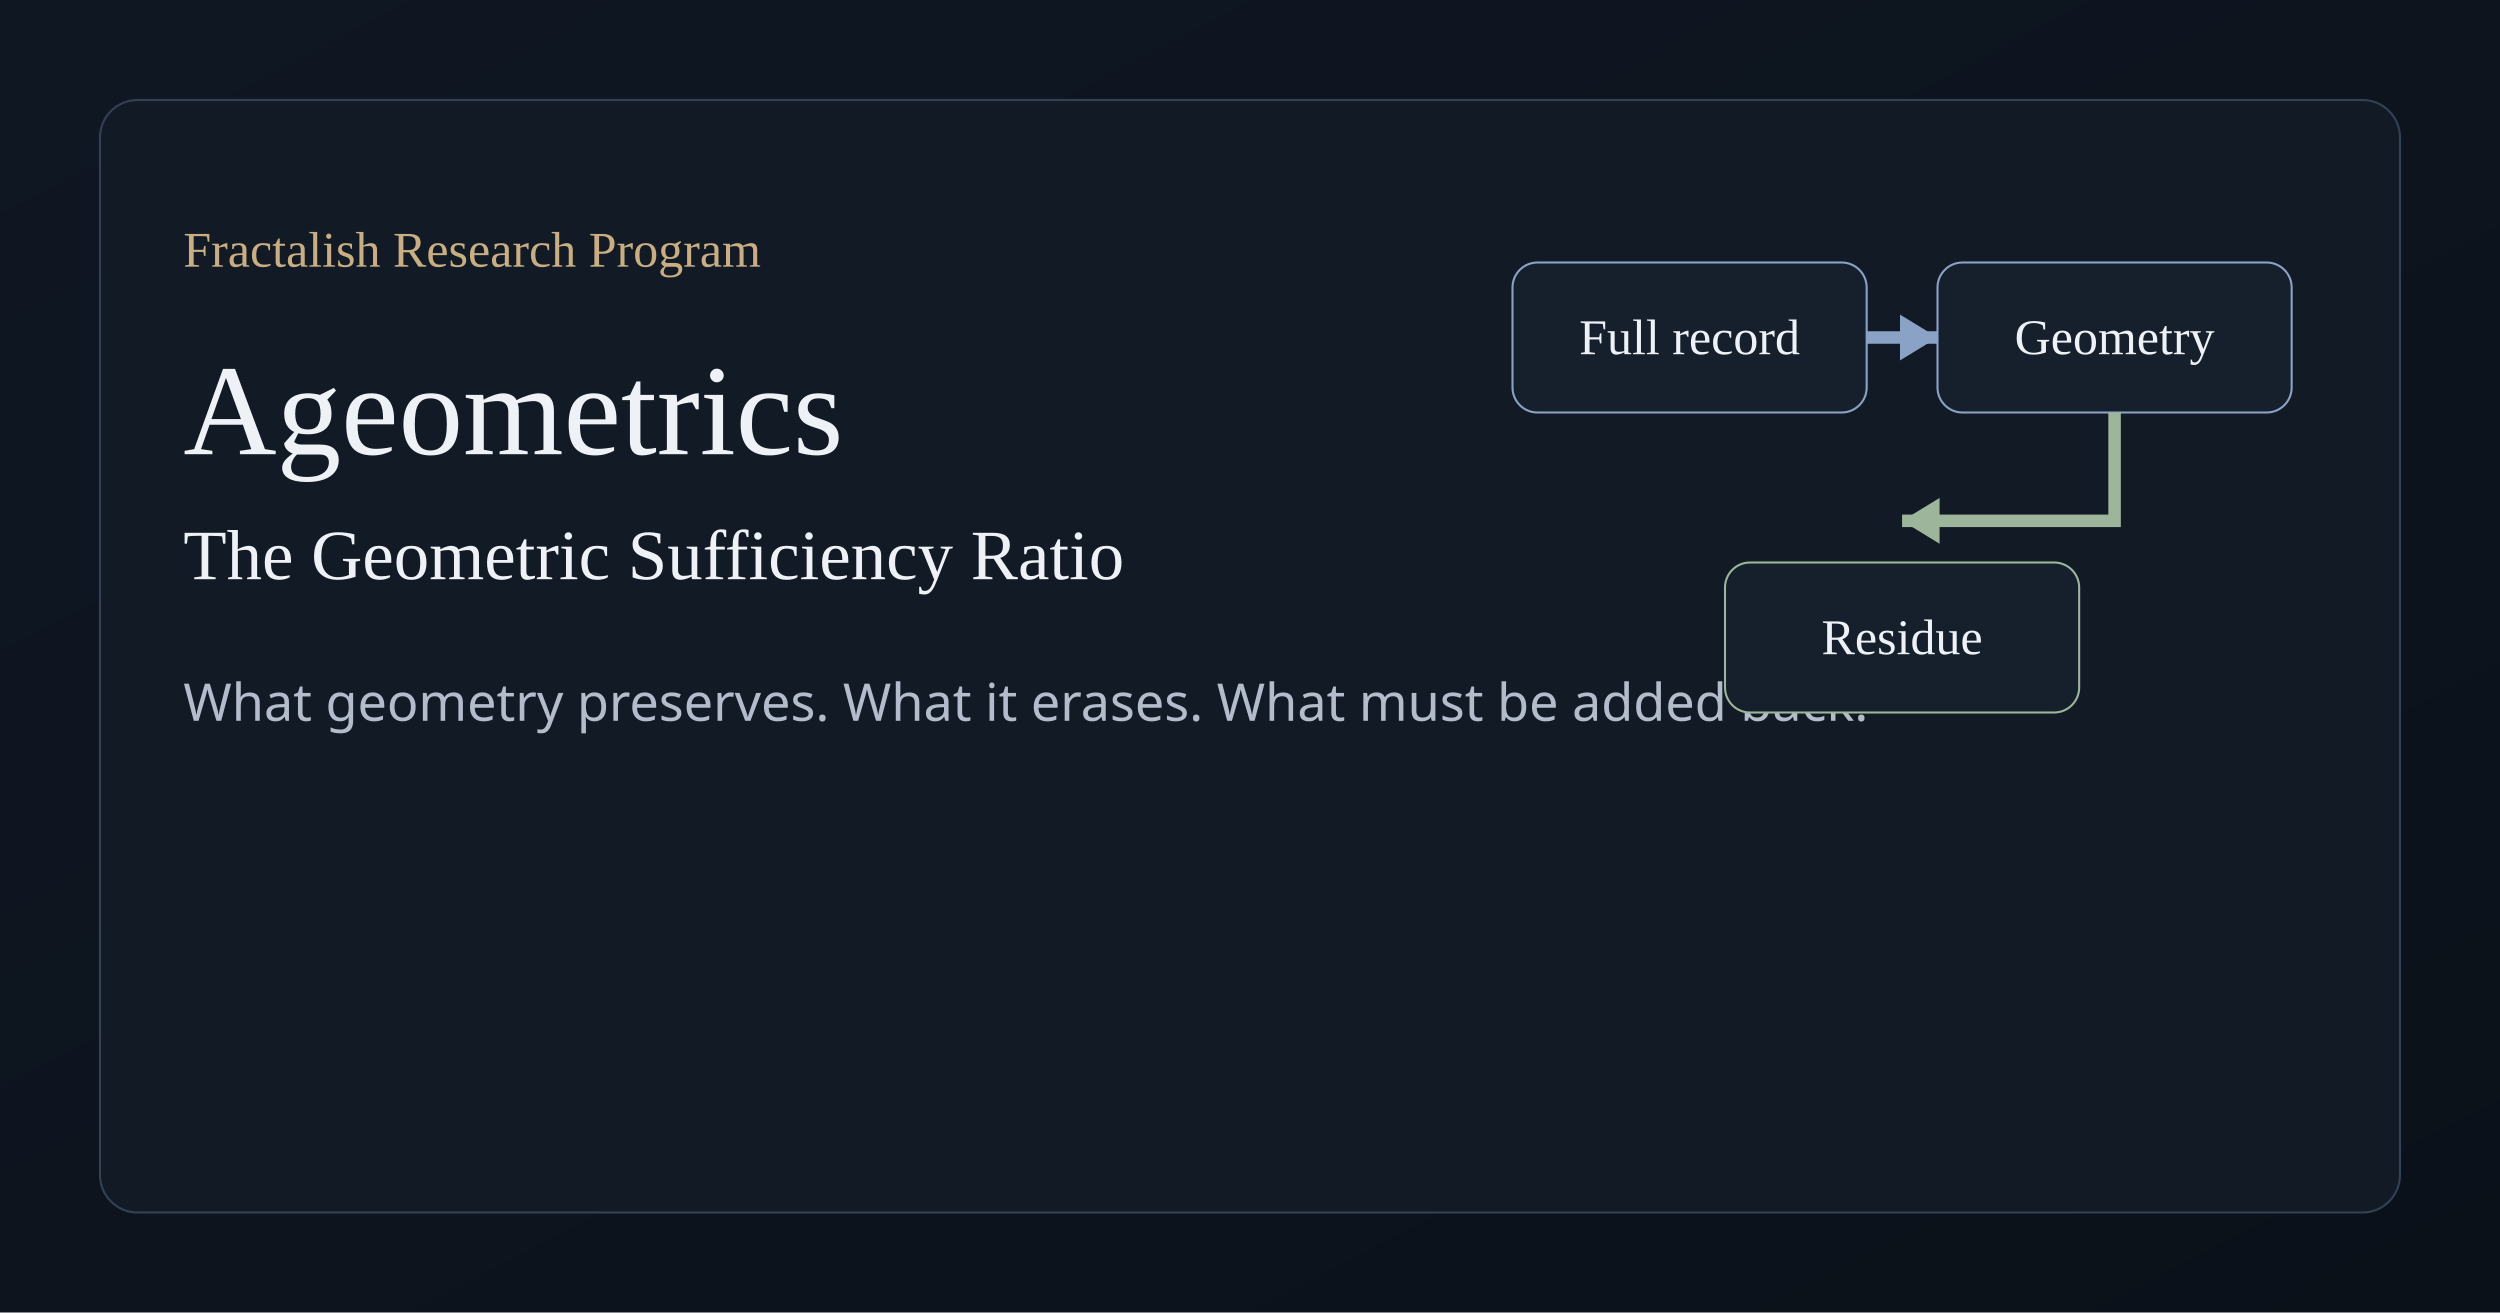
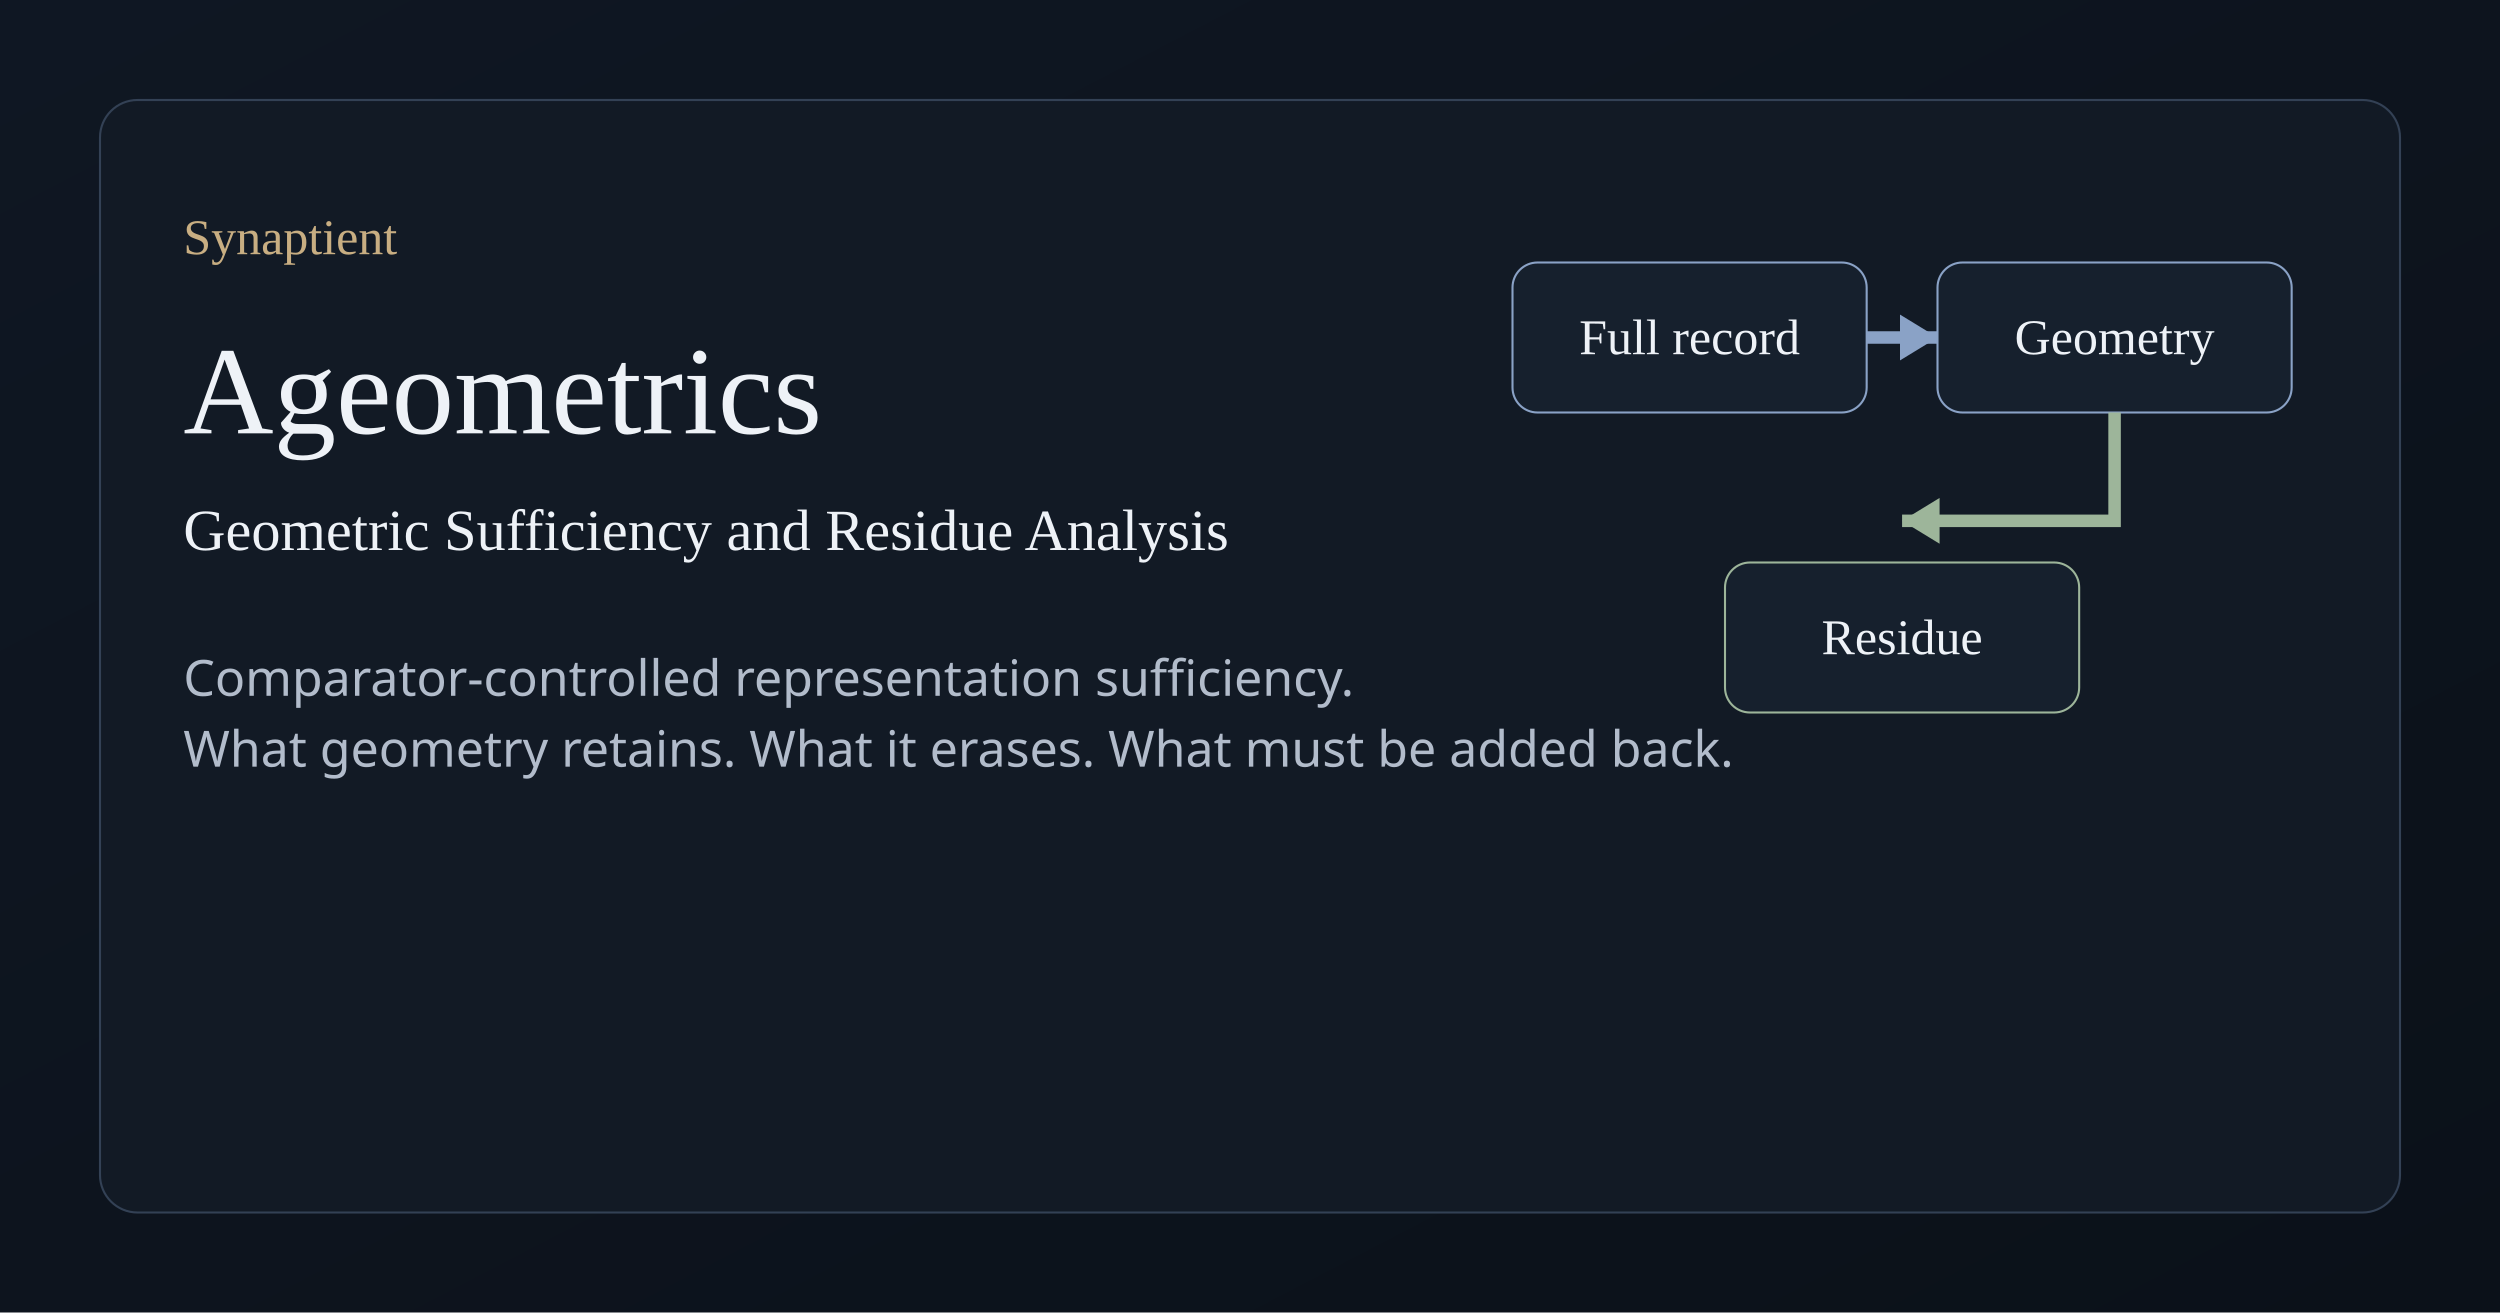
<svg xmlns="http://www.w3.org/2000/svg" viewBox="0 0 1200 630" role="img" aria-labelledby="title desc">
  <defs>
    <linearGradient id="bg" x1="0" x2="1" y1="0" y2="1">
      <stop offset="0%" stop-color="#0f1723" />
      <stop offset="100%" stop-color="#0b1119" />
    </linearGradient>
  </defs>
  <rect width="1200" height="630" fill="url(#bg)" />
  <rect x="48" y="48" width="1104" height="534" rx="18" fill="#121a25" stroke="#334155" />
-   <text x="88" y="128" fill="#c8ae82" font-family="Georgia, 'Times New Roman', serif" font-size="24">Fractalish Research Program</text>
-   <text x="88" y="218" fill="#eef2f7" font-family="Georgia, 'Times New Roman', serif" font-size="62">Ageometrics</text>
-   <text x="88" y="278" fill="#eef2f7" font-family="Georgia, 'Times New Roman', serif" font-size="34">The Geometric Sufficiency Ratio</text>
-   <text x="88" y="346" fill="#b2bccb" font-family="Segoe UI, sans-serif" font-size="25">What geometry preserves. What it erases. What must be added back.</text>
+   <text x="88" y="122" fill="#c8ae82" font-family="Georgia, 'Times New Roman', serif" font-size="24">Synaptient</text>
+   <text x="88" y="208" fill="#eef2f7" font-family="Georgia, 'Times New Roman', serif" font-size="60">Ageometrics</text>
+   <text x="88" y="264" fill="#eef2f7" font-family="Georgia, 'Times New Roman', serif" font-size="28">Geometric Sufficiency and Residue Analysis</text>
+   <text x="88" y="334" fill="#b2bccb" font-family="Segoe UI, sans-serif" font-size="24">Comparator-controlled representation sufficiency.</text>
+   <text x="88" y="368" fill="#b2bccb" font-family="Segoe UI, sans-serif" font-size="24">What geometry retains. What it erases. What must be added back.</text>
  <rect x="726" y="126" width="170" height="72" rx="12" fill="#16202d" stroke="#8aa2c6" />
  <rect x="930" y="126" width="170" height="72" rx="12" fill="#16202d" stroke="#8aa2c6" />
  <rect x="828" y="270" width="170" height="72" rx="12" fill="#16202d" stroke="#9db59a" />
  <text x="811" y="170" text-anchor="middle" fill="#eef2f7" font-family="Georgia, 'Times New Roman', serif" font-size="24">Full record</text>
  <text x="1015" y="170" text-anchor="middle" fill="#eef2f7" font-family="Georgia, 'Times New Roman', serif" font-size="24">Geometry</text>
  <text x="913" y="314" text-anchor="middle" fill="#eef2f7" font-family="Georgia, 'Times New Roman', serif" font-size="24">Residue</text>
  <path d="M896 162H930" stroke="#8aa2c6" stroke-width="6" />
  <polygon points="930,162 912,151 912,173" fill="#8aa2c6" />
  <path d="M1015 198V250H913" stroke="#9db59a" stroke-width="6" fill="none" />
  <polygon points="913,250 931,239 931,261" fill="#9db59a" />
</svg>
